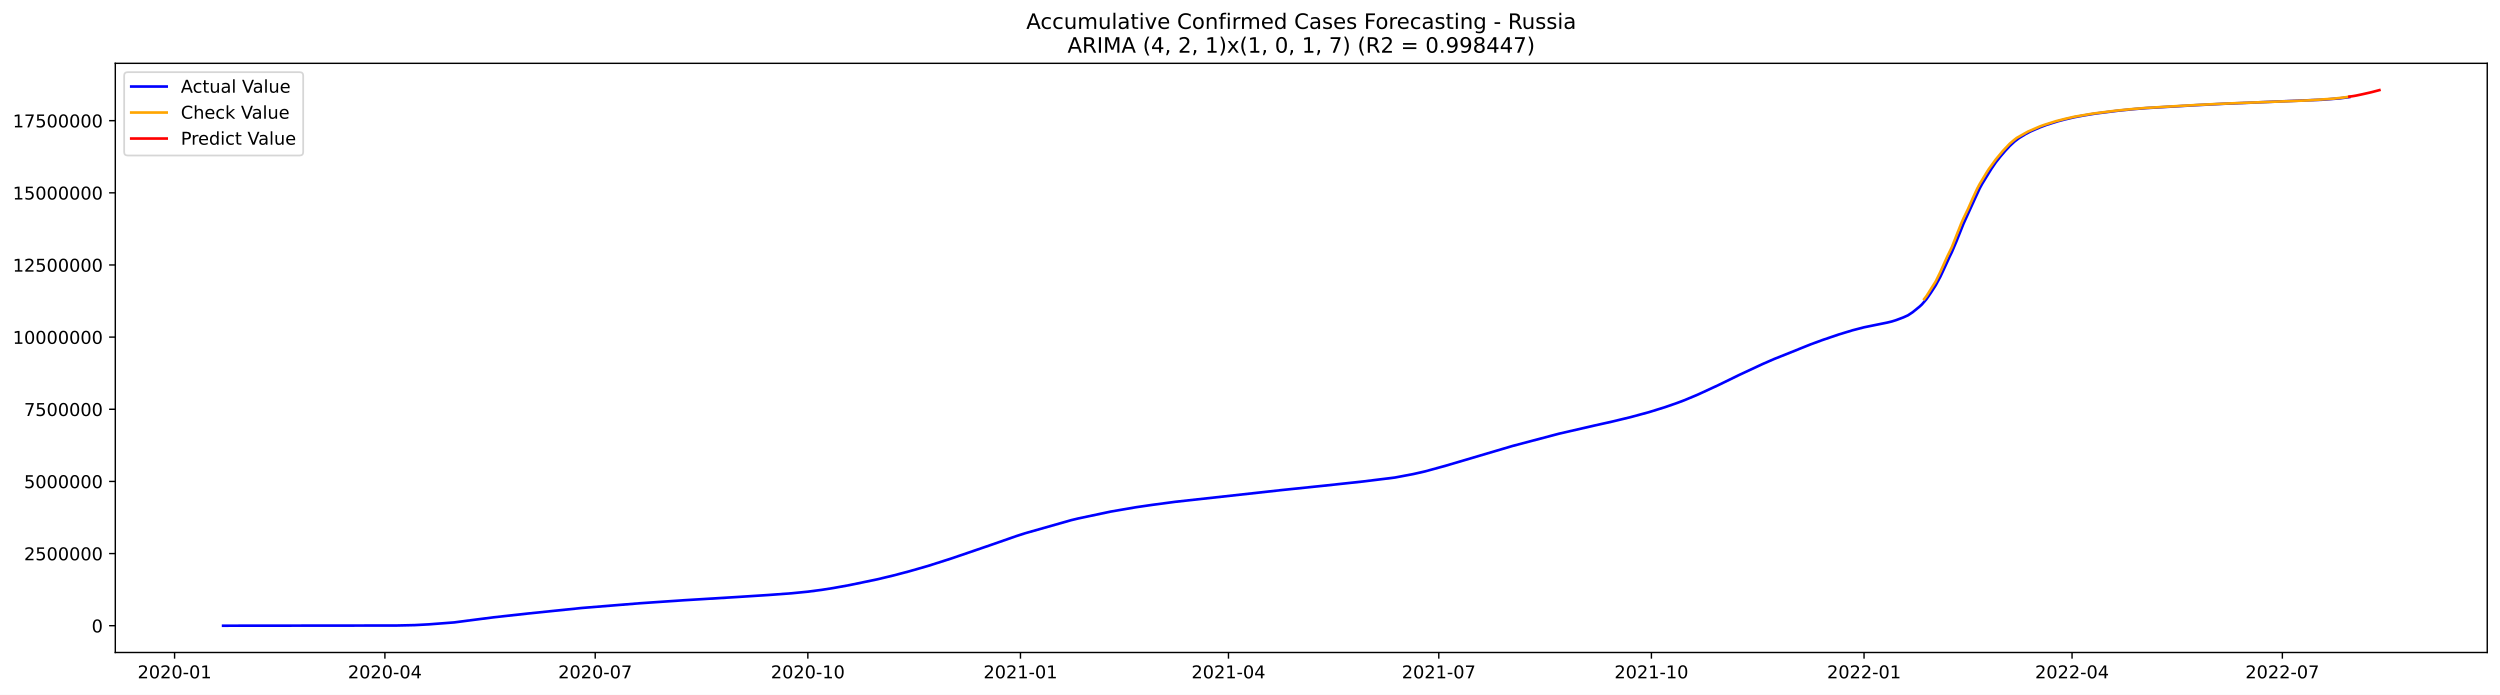
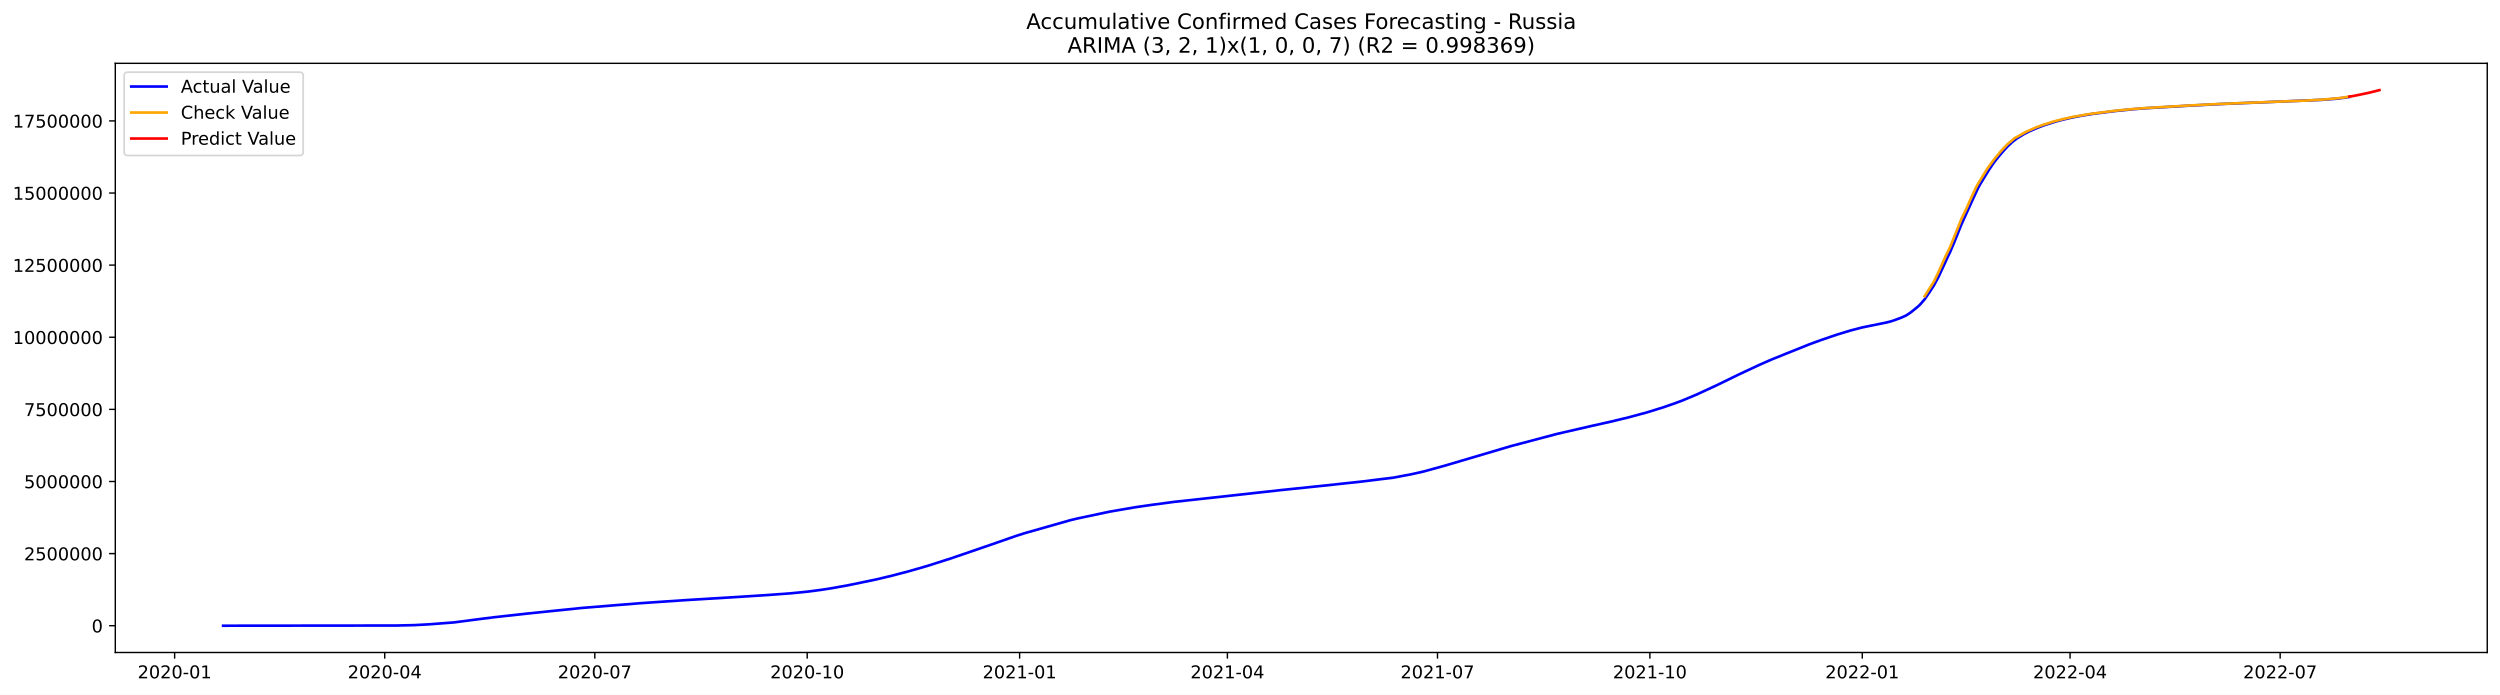
<svg xmlns="http://www.w3.org/2000/svg" xmlns:xlink="http://www.w3.org/1999/xlink" width="1411.5pt" height="392.274pt" viewBox="0 0 1411.5 392.274" version="1.1">
  <defs>
    <style type="text/css">*{stroke-linejoin: round; stroke-linecap: butt}</style>
  </defs>
  <g id="figure_1">
    <g id="patch_1">
      <path d="M 0 392.274  L 1411.5 392.274  L 1411.5 0  L 0 0  z " style="fill: #ffffff" />
    </g>
    <g id="axes_1">
      <g id="patch_2">
        <path d="M 65.1 368.396  L 1404.3 368.396  L 1404.3 35.755  L 65.1 35.755  z " style="fill: #ffffff" />
      </g>
      <g id="matplotlib.axis_1">
        <g id="xtick_1">
          <g id="line2d_1">
            <defs>
-               <path id="md9a8043c31" d="M 0 0  L 0 3.5  " style="stroke: #000000; stroke-width: 0.8" />
+               <path id="m7a2b86f171" d="M 0 0  L 0 3.5  " style="stroke: #000000; stroke-width: 0.8" />
            </defs>
            <g>
-               <use xlink:href="#md9a8043c31" x="98.57" y="368.396" style="stroke: #000000; stroke-width: 0.8" />
+               <use xlink:href="#m7a2b86f171" x="98.6" y="368.396" style="stroke: #000000; stroke-width: 0.8" />
            </g>
          </g>
          <g id="text_1">
-             <g transform="translate(77.67881 382.9939)scale(0.1 -0.1)">
+             <g transform="translate(77.70815 382.9939)scale(0.1 -0.1)">
              <defs>
                <path id="DejaVuSans-32" d="M 1228 531  L 3431 531  L 3431 0  L 469 0  L 469 531  Q 828 903 1448 1529  Q 2069 2156 2228 2338  Q 2531 2678 2651 2914  Q 2772 3150 2772 3378  Q 2772 3750 2511 3984  Q 2250 4219 1831 4219  Q 1534 4219 1204 4116  Q 875 4013 500 3803  L 500 4441  Q 881 4594 1212 4672  Q 1544 4750 1819 4750  Q 2544 4750 2975 4387  Q 3406 4025 3406 3419  Q 3406 3131 3298 2873  Q 3191 2616 2906 2266  Q 2828 2175 2409 1742  Q 1991 1309 1228 531  z " transform="scale(0.015625)" />
                <path id="DejaVuSans-30" d="M 2034 4250  Q 1547 4250 1301 3770  Q 1056 3291 1056 2328  Q 1056 1369 1301 889  Q 1547 409 2034 409  Q 2525 409 2770 889  Q 3016 1369 3016 2328  Q 3016 3291 2770 3770  Q 2525 4250 2034 4250  z M 2034 4750  Q 2819 4750 3233 4129  Q 3647 3509 3647 2328  Q 3647 1150 3233 529  Q 2819 -91 2034 -91  Q 1250 -91 836 529  Q 422 1150 422 2328  Q 422 3509 836 4129  Q 1250 4750 2034 4750  z " transform="scale(0.015625)" />
                <path id="DejaVuSans-2d" d="M 313 2009  L 1997 2009  L 1997 1497  L 313 1497  L 313 2009  z " transform="scale(0.015625)" />
                <path id="DejaVuSans-31" d="M 794 531  L 1825 531  L 1825 4091  L 703 3866  L 703 4441  L 1819 4666  L 2450 4666  L 2450 531  L 3481 531  L 3481 0  L 794 0  L 794 531  z " transform="scale(0.015625)" />
              </defs>
              <use xlink:href="#DejaVuSans-32" />
              <use xlink:href="#DejaVuSans-30" x="63.623" />
              <use xlink:href="#DejaVuSans-32" x="127.246" />
              <use xlink:href="#DejaVuSans-30" x="190.869" />
              <use xlink:href="#DejaVuSans-2d" x="254.492" />
              <use xlink:href="#DejaVuSans-30" x="290.576" />
              <use xlink:href="#DejaVuSans-31" x="354.199" />
            </g>
          </g>
        </g>
        <g id="xtick_2">
          <g id="line2d_2">
            <g>
-               <use xlink:href="#md9a8043c31" x="217.314" y="368.396" style="stroke: #000000; stroke-width: 0.8" />
+               <use xlink:href="#m7a2b86f171" x="217.217" y="368.396" style="stroke: #000000; stroke-width: 0.8" />
            </g>
          </g>
          <g id="text_2">
-             <g transform="translate(196.423 382.9939)scale(0.1 -0.1)">
+             <g transform="translate(196.3252 382.9939)scale(0.1 -0.1)">
              <defs>
                <path id="DejaVuSans-34" d="M 2419 4116  L 825 1625  L 2419 1625  L 2419 4116  z M 2253 4666  L 3047 4666  L 3047 1625  L 3713 1625  L 3713 1100  L 3047 1100  L 3047 0  L 2419 0  L 2419 1100  L 313 1100  L 313 1709  L 2253 4666  z " transform="scale(0.015625)" />
              </defs>
              <use xlink:href="#DejaVuSans-32" />
              <use xlink:href="#DejaVuSans-30" x="63.623" />
              <use xlink:href="#DejaVuSans-32" x="127.246" />
              <use xlink:href="#DejaVuSans-30" x="190.869" />
              <use xlink:href="#DejaVuSans-2d" x="254.492" />
              <use xlink:href="#DejaVuSans-30" x="290.576" />
              <use xlink:href="#DejaVuSans-34" x="354.199" />
            </g>
          </g>
        </g>
        <g id="xtick_3">
          <g id="line2d_3">
            <g>
-               <use xlink:href="#md9a8043c31" x="336.059" y="368.396" style="stroke: #000000; stroke-width: 0.8" />
+               <use xlink:href="#m7a2b86f171" x="335.834" y="368.396" style="stroke: #000000; stroke-width: 0.8" />
            </g>
          </g>
          <g id="text_3">
-             <g transform="translate(315.1673 382.9939)scale(0.1 -0.1)">
+             <g transform="translate(314.9423 382.9939)scale(0.1 -0.1)">
              <defs>
                <path id="DejaVuSans-37" d="M 525 4666  L 3525 4666  L 3525 4397  L 1831 0  L 1172 0  L 2766 4134  L 525 4134  L 525 4666  z " transform="scale(0.015625)" />
              </defs>
              <use xlink:href="#DejaVuSans-32" />
              <use xlink:href="#DejaVuSans-30" x="63.623" />
              <use xlink:href="#DejaVuSans-32" x="127.246" />
              <use xlink:href="#DejaVuSans-30" x="190.869" />
              <use xlink:href="#DejaVuSans-2d" x="254.492" />
              <use xlink:href="#DejaVuSans-30" x="290.576" />
              <use xlink:href="#DejaVuSans-37" x="354.199" />
            </g>
          </g>
        </g>
        <g id="xtick_4">
          <g id="line2d_4">
            <g>
-               <use xlink:href="#md9a8043c31" x="456.108" y="368.396" style="stroke: #000000; stroke-width: 0.8" />
+               <use xlink:href="#m7a2b86f171" x="455.754" y="368.396" style="stroke: #000000; stroke-width: 0.8" />
            </g>
          </g>
          <g id="text_4">
-             <g transform="translate(435.2164 382.9939)scale(0.1 -0.1)">
+             <g transform="translate(434.8629 382.9939)scale(0.1 -0.1)">
              <use xlink:href="#DejaVuSans-32" />
              <use xlink:href="#DejaVuSans-30" x="63.623" />
              <use xlink:href="#DejaVuSans-32" x="127.246" />
              <use xlink:href="#DejaVuSans-30" x="190.869" />
              <use xlink:href="#DejaVuSans-2d" x="254.492" />
              <use xlink:href="#DejaVuSans-31" x="290.576" />
              <use xlink:href="#DejaVuSans-30" x="354.199" />
            </g>
          </g>
        </g>
        <g id="xtick_5">
          <g id="line2d_5">
            <g>
-               <use xlink:href="#md9a8043c31" x="576.157" y="368.396" style="stroke: #000000; stroke-width: 0.8" />
+               <use xlink:href="#m7a2b86f171" x="575.675" y="368.396" style="stroke: #000000; stroke-width: 0.8" />
            </g>
          </g>
          <g id="text_5">
-             <g transform="translate(555.2655 382.9939)scale(0.1 -0.1)">
+             <g transform="translate(554.7835 382.9939)scale(0.1 -0.1)">
              <use xlink:href="#DejaVuSans-32" />
              <use xlink:href="#DejaVuSans-30" x="63.623" />
              <use xlink:href="#DejaVuSans-32" x="127.246" />
              <use xlink:href="#DejaVuSans-31" x="190.869" />
              <use xlink:href="#DejaVuSans-2d" x="254.492" />
              <use xlink:href="#DejaVuSans-30" x="290.576" />
              <use xlink:href="#DejaVuSans-31" x="354.199" />
            </g>
          </g>
        </g>
        <g id="xtick_6">
          <g id="line2d_6">
            <g>
-               <use xlink:href="#md9a8043c31" x="693.596" y="368.396" style="stroke: #000000; stroke-width: 0.8" />
+               <use xlink:href="#m7a2b86f171" x="692.988" y="368.396" style="stroke: #000000; stroke-width: 0.8" />
            </g>
          </g>
          <g id="text_6">
-             <g transform="translate(672.7048 382.9939)scale(0.1 -0.1)">
+             <g transform="translate(672.0971 382.9939)scale(0.1 -0.1)">
              <use xlink:href="#DejaVuSans-32" />
              <use xlink:href="#DejaVuSans-30" x="63.623" />
              <use xlink:href="#DejaVuSans-32" x="127.246" />
              <use xlink:href="#DejaVuSans-31" x="190.869" />
              <use xlink:href="#DejaVuSans-2d" x="254.492" />
              <use xlink:href="#DejaVuSans-30" x="290.576" />
              <use xlink:href="#DejaVuSans-34" x="354.199" />
            </g>
          </g>
        </g>
        <g id="xtick_7">
          <g id="line2d_7">
            <g>
-               <use xlink:href="#md9a8043c31" x="812.34" y="368.396" style="stroke: #000000; stroke-width: 0.8" />
+               <use xlink:href="#m7a2b86f171" x="811.606" y="368.396" style="stroke: #000000; stroke-width: 0.8" />
            </g>
          </g>
          <g id="text_7">
-             <g transform="translate(791.4491 382.9939)scale(0.1 -0.1)">
+             <g transform="translate(790.7142 382.9939)scale(0.1 -0.1)">
              <use xlink:href="#DejaVuSans-32" />
              <use xlink:href="#DejaVuSans-30" x="63.623" />
              <use xlink:href="#DejaVuSans-32" x="127.246" />
              <use xlink:href="#DejaVuSans-31" x="190.869" />
              <use xlink:href="#DejaVuSans-2d" x="254.492" />
              <use xlink:href="#DejaVuSans-30" x="290.576" />
              <use xlink:href="#DejaVuSans-37" x="354.199" />
            </g>
          </g>
        </g>
        <g id="xtick_8">
          <g id="line2d_8">
            <g>
-               <use xlink:href="#md9a8043c31" x="932.39" y="368.396" style="stroke: #000000; stroke-width: 0.8" />
+               <use xlink:href="#m7a2b86f171" x="931.526" y="368.396" style="stroke: #000000; stroke-width: 0.8" />
            </g>
          </g>
          <g id="text_8">
-             <g transform="translate(911.4982 382.9939)scale(0.1 -0.1)">
+             <g transform="translate(910.6348 382.9939)scale(0.1 -0.1)">
              <use xlink:href="#DejaVuSans-32" />
              <use xlink:href="#DejaVuSans-30" x="63.623" />
              <use xlink:href="#DejaVuSans-32" x="127.246" />
              <use xlink:href="#DejaVuSans-31" x="190.869" />
              <use xlink:href="#DejaVuSans-2d" x="254.492" />
              <use xlink:href="#DejaVuSans-31" x="290.576" />
              <use xlink:href="#DejaVuSans-30" x="354.199" />
            </g>
          </g>
        </g>
        <g id="xtick_9">
          <g id="line2d_9">
            <g>
-               <use xlink:href="#md9a8043c31" x="1052.439" y="368.396" style="stroke: #000000; stroke-width: 0.8" />
+               <use xlink:href="#m7a2b86f171" x="1051.447" y="368.396" style="stroke: #000000; stroke-width: 0.8" />
            </g>
          </g>
          <g id="text_9">
-             <g transform="translate(1031.547 382.9939)scale(0.1 -0.1)">
+             <g transform="translate(1030.555 382.9939)scale(0.1 -0.1)">
              <use xlink:href="#DejaVuSans-32" />
              <use xlink:href="#DejaVuSans-30" x="63.623" />
              <use xlink:href="#DejaVuSans-32" x="127.246" />
              <use xlink:href="#DejaVuSans-32" x="190.869" />
              <use xlink:href="#DejaVuSans-2d" x="254.492" />
              <use xlink:href="#DejaVuSans-30" x="290.576" />
              <use xlink:href="#DejaVuSans-31" x="354.199" />
            </g>
          </g>
        </g>
        <g id="xtick_10">
          <g id="line2d_10">
            <g>
-               <use xlink:href="#md9a8043c31" x="1169.878" y="368.396" style="stroke: #000000; stroke-width: 0.8" />
+               <use xlink:href="#m7a2b86f171" x="1168.76" y="368.396" style="stroke: #000000; stroke-width: 0.8" />
            </g>
          </g>
          <g id="text_10">
-             <g transform="translate(1148.987 382.9939)scale(0.1 -0.1)">
+             <g transform="translate(1147.869 382.9939)scale(0.1 -0.1)">
              <use xlink:href="#DejaVuSans-32" />
              <use xlink:href="#DejaVuSans-30" x="63.623" />
              <use xlink:href="#DejaVuSans-32" x="127.246" />
              <use xlink:href="#DejaVuSans-32" x="190.869" />
              <use xlink:href="#DejaVuSans-2d" x="254.492" />
              <use xlink:href="#DejaVuSans-30" x="290.576" />
              <use xlink:href="#DejaVuSans-34" x="354.199" />
            </g>
          </g>
        </g>
        <g id="xtick_11">
          <g id="line2d_11">
            <g>
-               <use xlink:href="#md9a8043c31" x="1288.622" y="368.396" style="stroke: #000000; stroke-width: 0.8" />
+               <use xlink:href="#m7a2b86f171" x="1287.377" y="368.396" style="stroke: #000000; stroke-width: 0.8" />
            </g>
          </g>
          <g id="text_11">
-             <g transform="translate(1267.731 382.9939)scale(0.1 -0.1)">
+             <g transform="translate(1266.486 382.9939)scale(0.1 -0.1)">
              <use xlink:href="#DejaVuSans-32" />
              <use xlink:href="#DejaVuSans-30" x="63.623" />
              <use xlink:href="#DejaVuSans-32" x="127.246" />
              <use xlink:href="#DejaVuSans-32" x="190.869" />
              <use xlink:href="#DejaVuSans-2d" x="254.492" />
              <use xlink:href="#DejaVuSans-30" x="290.576" />
              <use xlink:href="#DejaVuSans-37" x="354.199" />
            </g>
          </g>
        </g>
      </g>
      <g id="matplotlib.axis_2">
        <g id="ytick_1">
          <g id="line2d_12">
            <defs>
-               <path id="m7328757eec" d="M 0 0  L -3.5 0  " style="stroke: #000000; stroke-width: 0.8" />
+               <path id="mca13c5fed9" d="M 0 0  L -3.5 0  " style="stroke: #000000; stroke-width: 0.8" />
            </defs>
            <g>
-               <use xlink:href="#m7328757eec" x="65.1" y="353.276" style="stroke: #000000; stroke-width: 0.8" />
+               <use xlink:href="#mca13c5fed9" x="65.1" y="353.276" style="stroke: #000000; stroke-width: 0.8" />
            </g>
          </g>
          <g id="text_12">
            <g transform="translate(51.7375 357.0747)scale(0.1 -0.1)">
              <use xlink:href="#DejaVuSans-30" />
            </g>
          </g>
        </g>
        <g id="ytick_2">
          <g id="line2d_13">
            <g>
-               <use xlink:href="#m7328757eec" x="65.1" y="312.541" style="stroke: #000000; stroke-width: 0.8" />
+               <use xlink:href="#mca13c5fed9" x="65.1" y="312.558" style="stroke: #000000; stroke-width: 0.8" />
            </g>
          </g>
          <g id="text_13">
-             <g transform="translate(13.5625 316.3399)scale(0.1 -0.1)">
+             <g transform="translate(13.5625 316.3576)scale(0.1 -0.1)">
              <defs>
                <path id="DejaVuSans-35" d="M 691 4666  L 3169 4666  L 3169 4134  L 1269 4134  L 1269 2991  Q 1406 3038 1543 3061  Q 1681 3084 1819 3084  Q 2600 3084 3056 2656  Q 3513 2228 3513 1497  Q 3513 744 3044 326  Q 2575 -91 1722 -91  Q 1428 -91 1123 -41  Q 819 9 494 109  L 494 744  Q 775 591 1075 516  Q 1375 441 1709 441  Q 2250 441 2565 725  Q 2881 1009 2881 1497  Q 2881 1984 2565 2268  Q 2250 2553 1709 2553  Q 1456 2553 1204 2497  Q 953 2441 691 2322  L 691 4666  z " transform="scale(0.015625)" />
              </defs>
              <use xlink:href="#DejaVuSans-32" />
              <use xlink:href="#DejaVuSans-35" x="63.623" />
              <use xlink:href="#DejaVuSans-30" x="127.246" />
              <use xlink:href="#DejaVuSans-30" x="190.869" />
              <use xlink:href="#DejaVuSans-30" x="254.492" />
              <use xlink:href="#DejaVuSans-30" x="318.115" />
              <use xlink:href="#DejaVuSans-30" x="381.738" />
            </g>
          </g>
        </g>
        <g id="ytick_3">
          <g id="line2d_14">
            <g>
-               <use xlink:href="#m7328757eec" x="65.1" y="271.806" style="stroke: #000000; stroke-width: 0.8" />
+               <use xlink:href="#mca13c5fed9" x="65.1" y="271.841" style="stroke: #000000; stroke-width: 0.8" />
            </g>
          </g>
          <g id="text_14">
-             <g transform="translate(13.5625 275.605)scale(0.1 -0.1)">
+             <g transform="translate(13.5625 275.6406)scale(0.1 -0.1)">
              <use xlink:href="#DejaVuSans-35" />
              <use xlink:href="#DejaVuSans-30" x="63.623" />
              <use xlink:href="#DejaVuSans-30" x="127.246" />
              <use xlink:href="#DejaVuSans-30" x="190.869" />
              <use xlink:href="#DejaVuSans-30" x="254.492" />
              <use xlink:href="#DejaVuSans-30" x="318.115" />
              <use xlink:href="#DejaVuSans-30" x="381.738" />
            </g>
          </g>
        </g>
        <g id="ytick_4">
          <g id="line2d_15">
            <g>
-               <use xlink:href="#m7328757eec" x="65.1" y="231.071" style="stroke: #000000; stroke-width: 0.8" />
+               <use xlink:href="#mca13c5fed9" x="65.1" y="231.124" style="stroke: #000000; stroke-width: 0.8" />
            </g>
          </g>
          <g id="text_15">
-             <g transform="translate(13.5625 234.8702)scale(0.1 -0.1)">
+             <g transform="translate(13.5625 234.9235)scale(0.1 -0.1)">
              <use xlink:href="#DejaVuSans-37" />
              <use xlink:href="#DejaVuSans-35" x="63.623" />
              <use xlink:href="#DejaVuSans-30" x="127.246" />
              <use xlink:href="#DejaVuSans-30" x="190.869" />
              <use xlink:href="#DejaVuSans-30" x="254.492" />
              <use xlink:href="#DejaVuSans-30" x="318.115" />
              <use xlink:href="#DejaVuSans-30" x="381.738" />
            </g>
          </g>
        </g>
        <g id="ytick_5">
          <g id="line2d_16">
            <g>
-               <use xlink:href="#m7328757eec" x="65.1" y="190.336" style="stroke: #000000; stroke-width: 0.8" />
+               <use xlink:href="#mca13c5fed9" x="65.1" y="190.407" style="stroke: #000000; stroke-width: 0.8" />
            </g>
          </g>
          <g id="text_16">
-             <g transform="translate(7.2 194.1354)scale(0.1 -0.1)">
+             <g transform="translate(7.2 194.2064)scale(0.1 -0.1)">
              <use xlink:href="#DejaVuSans-31" />
              <use xlink:href="#DejaVuSans-30" x="63.623" />
              <use xlink:href="#DejaVuSans-30" x="127.246" />
              <use xlink:href="#DejaVuSans-30" x="190.869" />
              <use xlink:href="#DejaVuSans-30" x="254.492" />
              <use xlink:href="#DejaVuSans-30" x="318.115" />
              <use xlink:href="#DejaVuSans-30" x="381.738" />
              <use xlink:href="#DejaVuSans-30" x="445.361" />
            </g>
          </g>
        </g>
        <g id="ytick_6">
          <g id="line2d_17">
            <g>
-               <use xlink:href="#m7328757eec" x="65.1" y="149.601" style="stroke: #000000; stroke-width: 0.8" />
+               <use xlink:href="#mca13c5fed9" x="65.1" y="149.69" style="stroke: #000000; stroke-width: 0.8" />
            </g>
          </g>
          <g id="text_17">
-             <g transform="translate(7.2 153.4005)scale(0.1 -0.1)">
+             <g transform="translate(7.2 153.4893)scale(0.1 -0.1)">
              <use xlink:href="#DejaVuSans-31" />
              <use xlink:href="#DejaVuSans-32" x="63.623" />
              <use xlink:href="#DejaVuSans-35" x="127.246" />
              <use xlink:href="#DejaVuSans-30" x="190.869" />
              <use xlink:href="#DejaVuSans-30" x="254.492" />
              <use xlink:href="#DejaVuSans-30" x="318.115" />
              <use xlink:href="#DejaVuSans-30" x="381.738" />
              <use xlink:href="#DejaVuSans-30" x="445.361" />
            </g>
          </g>
        </g>
        <g id="ytick_7">
          <g id="line2d_18">
            <g>
-               <use xlink:href="#m7328757eec" x="65.1" y="108.866" style="stroke: #000000; stroke-width: 0.8" />
+               <use xlink:href="#mca13c5fed9" x="65.1" y="108.973" style="stroke: #000000; stroke-width: 0.8" />
            </g>
          </g>
          <g id="text_18">
-             <g transform="translate(7.2 112.6657)scale(0.1 -0.1)">
+             <g transform="translate(7.2 112.7722)scale(0.1 -0.1)">
              <use xlink:href="#DejaVuSans-31" />
              <use xlink:href="#DejaVuSans-35" x="63.623" />
              <use xlink:href="#DejaVuSans-30" x="127.246" />
              <use xlink:href="#DejaVuSans-30" x="190.869" />
              <use xlink:href="#DejaVuSans-30" x="254.492" />
              <use xlink:href="#DejaVuSans-30" x="318.115" />
              <use xlink:href="#DejaVuSans-30" x="381.738" />
              <use xlink:href="#DejaVuSans-30" x="445.361" />
            </g>
          </g>
        </g>
        <g id="ytick_8">
          <g id="line2d_19">
            <g>
-               <use xlink:href="#m7328757eec" x="65.1" y="68.132" style="stroke: #000000; stroke-width: 0.8" />
+               <use xlink:href="#mca13c5fed9" x="65.1" y="68.256" style="stroke: #000000; stroke-width: 0.8" />
            </g>
          </g>
          <g id="text_19">
-             <g transform="translate(7.2 71.93087)scale(0.1 -0.1)">
+             <g transform="translate(7.2 72.05516)scale(0.1 -0.1)">
              <use xlink:href="#DejaVuSans-31" />
              <use xlink:href="#DejaVuSans-37" x="63.623" />
              <use xlink:href="#DejaVuSans-35" x="127.246" />
              <use xlink:href="#DejaVuSans-30" x="190.869" />
              <use xlink:href="#DejaVuSans-30" x="254.492" />
              <use xlink:href="#DejaVuSans-30" x="318.115" />
              <use xlink:href="#DejaVuSans-30" x="381.738" />
              <use xlink:href="#DejaVuSans-30" x="445.361" />
            </g>
          </g>
        </g>
      </g>
      <g id="line2d_20">
-         <path d="M 125.973 353.276  L 223.839 353.172  L 234.278 352.932  L 242.107 352.508  L 256.461 351.411  L 265.595 350.215  L 278.644 348.539  L 298.217 346.38  L 328.229 343.285  L 360.851 340.628  L 385.644 338.928  L 415.656 337.105  L 433.925 335.932  L 446.974 334.962  L 456.108 334.055  L 463.937 333.034  L 470.461 332.01  L 479.596 330.355  L 495.254 327.103  L 504.388 324.921  L 513.523 322.515  L 523.962 319.517  L 537.01 315.358  L 553.974 309.561  L 559.193 307.773  L 573.547 302.764  L 578.767 301.074  L 604.864 293.665  L 608.779 292.724  L 627.047 288.85  L 641.401 286.382  L 650.535 285.05  L 663.584 283.313  L 723.609 276.694  L 747.096 274.265  L 769.279 271.877  L 787.548 269.623  L 797.987 267.647  L 804.511 266.168  L 816.255 262.939  L 854.097 251.756  L 880.194 244.864  L 899.768 240.361  L 910.207 238.031  L 920.646 235.51  L 931.085 232.682  L 940.219 229.836  L 946.743 227.568  L 950.658 226.105  L 958.487 222.836  L 970.231 217.416  L 981.975 211.684  L 995.024 205.598  L 1001.548 202.747  L 1022.426 194.372  L 1028.951 191.98  L 1038.085 188.871  L 1045.914 186.486  L 1052.439 184.796  L 1057.658 183.726  L 1065.487 182.139  L 1068.097 181.507  L 1070.707 180.683  L 1074.622 179.21  L 1077.231 178.036  L 1079.841 176.31  L 1083.756 173.142  L 1085.061 171.935  L 1087.67 168.914  L 1090.28 165.124  L 1092.89 161.088  L 1095.5 156.27  L 1098.11 150.683  L 1100.719 144.994  L 1102.024 142.32  L 1104.634 136.176  L 1108.549 126.4  L 1115.073 112.086  L 1117.683 106.459  L 1118.988 104.017  L 1124.207 95.512  L 1126.817 91.663  L 1129.427 88.374  L 1132.036 85.309  L 1134.646 82.478  L 1137.256 80.022  L 1139.866 78.012  L 1143.78 75.615  L 1146.39 74.245  L 1151.61 71.964  L 1155.524 70.477  L 1162.049 68.428  L 1165.963 67.408  L 1171.183 66.184  L 1176.402 65.21  L 1182.927 64.132  L 1195.976 62.481  L 1205.11 61.576  L 1211.634 61.033  L 1239.037 59.424  L 1256 58.563  L 1312.11 56.249  L 1321.244 55.509  L 1325.159 54.993  L 1326.464 54.796  L 1326.464 54.796  " clip-path="url(#p4a870db085)" style="fill: none; stroke: #0000ff; stroke-width: 1.5; stroke-linecap: square" />
+         <path d="M 125.973 353.276  L 223.734 353.172  L 234.162 352.932  L 241.983 352.508  L 256.321 351.412  L 265.446 350.216  L 278.48 348.541  L 298.033 346.383  L 328.013 343.289  L 360.6 340.633  L 385.366 338.934  L 415.346 337.112  L 433.595 335.939  L 446.63 334.969  L 455.754 334.063  L 463.575 333.043  L 470.093 332.02  L 479.217 330.365  L 494.859 327.115  L 503.983 324.934  L 513.108 322.529  L 523.536 319.531  L 536.57 315.374  L 553.516 309.58  L 558.73 307.793  L 573.068 302.786  L 578.282 301.097  L 604.352 293.691  L 608.262 292.75  L 626.511 288.878  L 640.849 286.411  L 649.974 285.08  L 663.008 283.344  L 722.969 276.728  L 746.431 274.3  L 768.591 271.913  L 786.839 269.66  L 797.267 267.685  L 803.785 266.206  L 815.516 262.978  L 853.317 251.801  L 879.387 244.911  L 898.939 240.41  L 909.367 238.082  L 919.795 235.562  L 930.223 232.735  L 939.347 229.889  L 945.864 227.623  L 949.775 226.161  L 957.596 222.893  L 969.327 217.475  L 981.059 211.746  L 994.093 205.663  L 1000.611 202.812  L 1021.467 194.441  L 1027.984 192.05  L 1037.108 188.942  L 1044.929 186.559  L 1051.447 184.869  L 1056.661 183.8  L 1064.482 182.213  L 1067.089 181.582  L 1069.696 180.758  L 1073.606 179.286  L 1076.213 178.112  L 1078.82 176.387  L 1082.73 173.221  L 1084.034 172.014  L 1086.641 168.995  L 1089.248 165.206  L 1091.855 161.171  L 1094.462 156.356  L 1097.069 150.771  L 1099.676 145.084  L 1100.979 142.412  L 1103.586 136.27  L 1107.497 126.498  L 1114.014 112.191  L 1116.621 106.566  L 1117.924 104.126  L 1123.138 95.624  L 1125.745 91.777  L 1128.352 88.489  L 1130.959 85.425  L 1133.566 82.596  L 1136.173 80.141  L 1138.78 78.132  L 1142.691 75.736  L 1145.298 74.367  L 1150.512 72.086  L 1154.422 70.601  L 1160.939 68.552  L 1164.85 67.532  L 1170.064 66.309  L 1175.278 65.336  L 1181.795 64.258  L 1194.83 62.607  L 1203.954 61.703  L 1210.472 61.161  L 1237.845 59.552  L 1254.79 58.691  L 1310.84 56.379  L 1319.965 55.639  L 1323.875 55.123  L 1326.482 54.725  L 1326.482 54.725  " clip-path="url(#p419ece9446)" style="fill: none; stroke: #0000ff; stroke-width: 1.5; stroke-linecap: square" />
      </g>
      <g id="line2d_21">
-         <path d="M 1086.366 168.875  L 1087.67 167.186  L 1092.89 158.93  L 1095.5 153.595  L 1099.414 144.864  L 1102.024 139.529  L 1107.244 126.31  L 1108.549 123.363  L 1111.158 117.964  L 1113.768 112.063  L 1116.378 106.424  L 1117.683 103.976  L 1121.597 97.482  L 1122.902 95.432  L 1126.817 90.03  L 1130.732 85.305  L 1134.646 81.16  L 1137.256 78.946  L 1138.561 77.911  L 1143.78 74.958  L 1145.085 74.239  L 1151.61 71.424  L 1154.219 70.484  L 1160.744 68.423  L 1165.963 67.093  L 1171.183 65.907  L 1181.622 64.129  L 1194.671 62.482  L 1202.5 61.704  L 1210.329 61.029  L 1224.683 60.163  L 1241.647 59.199  L 1257.305 58.452  L 1274.269 57.791  L 1291.232 57.157  L 1302.976 56.691  L 1317.33 55.72  L 1323.854 54.979  L 1326.464 54.584  L 1326.464 54.584  " clip-path="url(#p4a870db085)" style="fill: none; stroke: #ffa500; stroke-width: 1.5; stroke-linecap: square" />
+         <path d="M 1086.641 167.276  L 1091.855 159.034  L 1094.462 153.677  L 1098.372 144.915  L 1100.979 139.595  L 1107.497 123.455  L 1110.104 118.079  L 1112.711 112.168  L 1115.317 106.544  L 1116.621 104.072  L 1121.835 95.543  L 1125.745 90.161  L 1129.656 85.42  L 1133.566 81.293  L 1137.477 78.006  L 1143.994 74.381  L 1149.208 72.059  L 1153.119 70.6  L 1159.636 68.544  L 1164.85 67.213  L 1170.064 66.032  L 1180.492 64.255  L 1194.83 62.464  L 1203.954 61.578  L 1210.472 61.068  L 1222.203 60.378  L 1235.238 59.609  L 1249.576 58.87  L 1263.915 58.254  L 1303.019 56.741  L 1313.447 56.075  L 1321.268 55.332  L 1326.482 54.532  L 1326.482 54.532  " clip-path="url(#p419ece9446)" style="fill: none; stroke: #ffa500; stroke-width: 1.5; stroke-linecap: square" />
      </g>
      <g id="line2d_22">
-         <path d="M 1326.464 54.584  L 1327.769 54.38  L 1329.074 54.18  L 1330.378 53.939  L 1331.683 53.666  L 1332.988 53.392  L 1334.293 53.108  L 1335.598 52.811  L 1336.903 52.519  L 1338.208 52.228  L 1339.513 51.909  L 1340.818 51.567  L 1342.122 51.226  L 1343.427 50.876  " clip-path="url(#p4a870db085)" style="fill: none; stroke: #ff0000; stroke-width: 1.5; stroke-linecap: square" />
+         <path d="M 1326.482 54.532  L 1327.785 54.341  L 1329.089 54.113  L 1330.392 53.854  L 1331.696 53.594  L 1332.999 53.322  L 1334.303 53.046  L 1335.606 52.774  L 1336.91 52.501  L 1338.213 52.201  L 1339.517 51.877  L 1340.82 51.551  L 1342.124 51.215  L 1343.427 50.876  " clip-path="url(#p419ece9446)" style="fill: none; stroke: #ff0000; stroke-width: 1.5; stroke-linecap: square" />
      </g>
      <g id="patch_3">
        <path d="M 65.1 368.396  L 65.1 35.755  " style="fill: none; stroke: #000000; stroke-width: 0.8; stroke-linejoin: miter; stroke-linecap: square" />
      </g>
      <g id="patch_4">
        <path d="M 1404.3 368.396  L 1404.3 35.755  " style="fill: none; stroke: #000000; stroke-width: 0.8; stroke-linejoin: miter; stroke-linecap: square" />
      </g>
      <g id="patch_5">
        <path d="M 65.1 368.396  L 1404.3 368.396  " style="fill: none; stroke: #000000; stroke-width: 0.8; stroke-linejoin: miter; stroke-linecap: square" />
      </g>
      <g id="patch_6">
        <path d="M 65.1 35.755  L 1404.3 35.755  " style="fill: none; stroke: #000000; stroke-width: 0.8; stroke-linejoin: miter; stroke-linecap: square" />
      </g>
      <g id="text_20">
        <g transform="translate(579.4322 16.31812)scale(0.12 -0.12)">
          <defs>
            <path id="DejaVuSans-41" d="M 2188 4044  L 1331 1722  L 3047 1722  L 2188 4044  z M 1831 4666  L 2547 4666  L 4325 0  L 3669 0  L 3244 1197  L 1141 1197  L 716 0  L 50 0  L 1831 4666  z " transform="scale(0.015625)" />
            <path id="DejaVuSans-63" d="M 3122 3366  L 3122 2828  Q 2878 2963 2633 3030  Q 2388 3097 2138 3097  Q 1578 3097 1268 2742  Q 959 2388 959 1747  Q 959 1106 1268 751  Q 1578 397 2138 397  Q 2388 397 2633 464  Q 2878 531 3122 666  L 3122 134  Q 2881 22 2623 -34  Q 2366 -91 2075 -91  Q 1284 -91 818 406  Q 353 903 353 1747  Q 353 2603 823 3093  Q 1294 3584 2113 3584  Q 2378 3584 2631 3529  Q 2884 3475 3122 3366  z " transform="scale(0.015625)" />
            <path id="DejaVuSans-75" d="M 544 1381  L 544 3500  L 1119 3500  L 1119 1403  Q 1119 906 1312 657  Q 1506 409 1894 409  Q 2359 409 2629 706  Q 2900 1003 2900 1516  L 2900 3500  L 3475 3500  L 3475 0  L 2900 0  L 2900 538  Q 2691 219 2414 64  Q 2138 -91 1772 -91  Q 1169 -91 856 284  Q 544 659 544 1381  z M 1991 3584  L 1991 3584  z " transform="scale(0.015625)" />
            <path id="DejaVuSans-6d" d="M 3328 2828  Q 3544 3216 3844 3400  Q 4144 3584 4550 3584  Q 5097 3584 5394 3201  Q 5691 2819 5691 2113  L 5691 0  L 5113 0  L 5113 2094  Q 5113 2597 4934 2840  Q 4756 3084 4391 3084  Q 3944 3084 3684 2787  Q 3425 2491 3425 1978  L 3425 0  L 2847 0  L 2847 2094  Q 2847 2600 2669 2842  Q 2491 3084 2119 3084  Q 1678 3084 1418 2786  Q 1159 2488 1159 1978  L 1159 0  L 581 0  L 581 3500  L 1159 3500  L 1159 2956  Q 1356 3278 1631 3431  Q 1906 3584 2284 3584  Q 2666 3584 2933 3390  Q 3200 3197 3328 2828  z " transform="scale(0.015625)" />
            <path id="DejaVuSans-6c" d="M 603 4863  L 1178 4863  L 1178 0  L 603 0  L 603 4863  z " transform="scale(0.015625)" />
            <path id="DejaVuSans-61" d="M 2194 1759  Q 1497 1759 1228 1600  Q 959 1441 959 1056  Q 959 750 1161 570  Q 1363 391 1709 391  Q 2188 391 2477 730  Q 2766 1069 2766 1631  L 2766 1759  L 2194 1759  z M 3341 1997  L 3341 0  L 2766 0  L 2766 531  Q 2569 213 2275 61  Q 1981 -91 1556 -91  Q 1019 -91 701 211  Q 384 513 384 1019  Q 384 1609 779 1909  Q 1175 2209 1959 2209  L 2766 2209  L 2766 2266  Q 2766 2663 2505 2880  Q 2244 3097 1772 3097  Q 1472 3097 1187 3025  Q 903 2953 641 2809  L 641 3341  Q 956 3463 1253 3523  Q 1550 3584 1831 3584  Q 2591 3584 2966 3190  Q 3341 2797 3341 1997  z " transform="scale(0.015625)" />
            <path id="DejaVuSans-74" d="M 1172 4494  L 1172 3500  L 2356 3500  L 2356 3053  L 1172 3053  L 1172 1153  Q 1172 725 1289 603  Q 1406 481 1766 481  L 2356 481  L 2356 0  L 1766 0  Q 1100 0 847 248  Q 594 497 594 1153  L 594 3053  L 172 3053  L 172 3500  L 594 3500  L 594 4494  L 1172 4494  z " transform="scale(0.015625)" />
            <path id="DejaVuSans-69" d="M 603 3500  L 1178 3500  L 1178 0  L 603 0  L 603 3500  z M 603 4863  L 1178 4863  L 1178 4134  L 603 4134  L 603 4863  z " transform="scale(0.015625)" />
            <path id="DejaVuSans-76" d="M 191 3500  L 800 3500  L 1894 563  L 2988 3500  L 3597 3500  L 2284 0  L 1503 0  L 191 3500  z " transform="scale(0.015625)" />
            <path id="DejaVuSans-65" d="M 3597 1894  L 3597 1613  L 953 1613  Q 991 1019 1311 708  Q 1631 397 2203 397  Q 2534 397 2845 478  Q 3156 559 3463 722  L 3463 178  Q 3153 47 2828 -22  Q 2503 -91 2169 -91  Q 1331 -91 842 396  Q 353 884 353 1716  Q 353 2575 817 3079  Q 1281 3584 2069 3584  Q 2775 3584 3186 3129  Q 3597 2675 3597 1894  z M 3022 2063  Q 3016 2534 2758 2815  Q 2500 3097 2075 3097  Q 1594 3097 1305 2825  Q 1016 2553 972 2059  L 3022 2063  z " transform="scale(0.015625)" />
            <path id="DejaVuSans-20" transform="scale(0.015625)" />
            <path id="DejaVuSans-43" d="M 4122 4306  L 4122 3641  Q 3803 3938 3442 4084  Q 3081 4231 2675 4231  Q 1875 4231 1450 3742  Q 1025 3253 1025 2328  Q 1025 1406 1450 917  Q 1875 428 2675 428  Q 3081 428 3442 575  Q 3803 722 4122 1019  L 4122 359  Q 3791 134 3420 21  Q 3050 -91 2638 -91  Q 1578 -91 968 557  Q 359 1206 359 2328  Q 359 3453 968 4101  Q 1578 4750 2638 4750  Q 3056 4750 3426 4639  Q 3797 4528 4122 4306  z " transform="scale(0.015625)" />
            <path id="DejaVuSans-6f" d="M 1959 3097  Q 1497 3097 1228 2736  Q 959 2375 959 1747  Q 959 1119 1226 758  Q 1494 397 1959 397  Q 2419 397 2687 759  Q 2956 1122 2956 1747  Q 2956 2369 2687 2733  Q 2419 3097 1959 3097  z M 1959 3584  Q 2709 3584 3137 3096  Q 3566 2609 3566 1747  Q 3566 888 3137 398  Q 2709 -91 1959 -91  Q 1206 -91 779 398  Q 353 888 353 1747  Q 353 2609 779 3096  Q 1206 3584 1959 3584  z " transform="scale(0.015625)" />
            <path id="DejaVuSans-6e" d="M 3513 2113  L 3513 0  L 2938 0  L 2938 2094  Q 2938 2591 2744 2837  Q 2550 3084 2163 3084  Q 1697 3084 1428 2787  Q 1159 2491 1159 1978  L 1159 0  L 581 0  L 581 3500  L 1159 3500  L 1159 2956  Q 1366 3272 1645 3428  Q 1925 3584 2291 3584  Q 2894 3584 3203 3211  Q 3513 2838 3513 2113  z " transform="scale(0.015625)" />
            <path id="DejaVuSans-66" d="M 2375 4863  L 2375 4384  L 1825 4384  Q 1516 4384 1395 4259  Q 1275 4134 1275 3809  L 1275 3500  L 2222 3500  L 2222 3053  L 1275 3053  L 1275 0  L 697 0  L 697 3053  L 147 3053  L 147 3500  L 697 3500  L 697 3744  Q 697 4328 969 4595  Q 1241 4863 1831 4863  L 2375 4863  z " transform="scale(0.015625)" />
            <path id="DejaVuSans-72" d="M 2631 2963  Q 2534 3019 2420 3045  Q 2306 3072 2169 3072  Q 1681 3072 1420 2755  Q 1159 2438 1159 1844  L 1159 0  L 581 0  L 581 3500  L 1159 3500  L 1159 2956  Q 1341 3275 1631 3429  Q 1922 3584 2338 3584  Q 2397 3584 2469 3576  Q 2541 3569 2628 3553  L 2631 2963  z " transform="scale(0.015625)" />
            <path id="DejaVuSans-64" d="M 2906 2969  L 2906 4863  L 3481 4863  L 3481 0  L 2906 0  L 2906 525  Q 2725 213 2448 61  Q 2172 -91 1784 -91  Q 1150 -91 751 415  Q 353 922 353 1747  Q 353 2572 751 3078  Q 1150 3584 1784 3584  Q 2172 3584 2448 3432  Q 2725 3281 2906 2969  z M 947 1747  Q 947 1113 1208 752  Q 1469 391 1925 391  Q 2381 391 2643 752  Q 2906 1113 2906 1747  Q 2906 2381 2643 2742  Q 2381 3103 1925 3103  Q 1469 3103 1208 2742  Q 947 2381 947 1747  z " transform="scale(0.015625)" />
            <path id="DejaVuSans-73" d="M 2834 3397  L 2834 2853  Q 2591 2978 2328 3040  Q 2066 3103 1784 3103  Q 1356 3103 1142 2972  Q 928 2841 928 2578  Q 928 2378 1081 2264  Q 1234 2150 1697 2047  L 1894 2003  Q 2506 1872 2764 1633  Q 3022 1394 3022 966  Q 3022 478 2636 193  Q 2250 -91 1575 -91  Q 1294 -91 989 -36  Q 684 19 347 128  L 347 722  Q 666 556 975 473  Q 1284 391 1588 391  Q 1994 391 2212 530  Q 2431 669 2431 922  Q 2431 1156 2273 1281  Q 2116 1406 1581 1522  L 1381 1569  Q 847 1681 609 1914  Q 372 2147 372 2553  Q 372 3047 722 3315  Q 1072 3584 1716 3584  Q 2034 3584 2315 3537  Q 2597 3491 2834 3397  z " transform="scale(0.015625)" />
            <path id="DejaVuSans-46" d="M 628 4666  L 3309 4666  L 3309 4134  L 1259 4134  L 1259 2759  L 3109 2759  L 3109 2228  L 1259 2228  L 1259 0  L 628 0  L 628 4666  z " transform="scale(0.015625)" />
            <path id="DejaVuSans-67" d="M 2906 1791  Q 2906 2416 2648 2759  Q 2391 3103 1925 3103  Q 1463 3103 1205 2759  Q 947 2416 947 1791  Q 947 1169 1205 825  Q 1463 481 1925 481  Q 2391 481 2648 825  Q 2906 1169 2906 1791  z M 3481 434  Q 3481 -459 3084 -895  Q 2688 -1331 1869 -1331  Q 1566 -1331 1297 -1286  Q 1028 -1241 775 -1147  L 775 -588  Q 1028 -725 1275 -790  Q 1522 -856 1778 -856  Q 2344 -856 2625 -561  Q 2906 -266 2906 331  L 2906 616  Q 2728 306 2450 153  Q 2172 0 1784 0  Q 1141 0 747 490  Q 353 981 353 1791  Q 353 2603 747 3093  Q 1141 3584 1784 3584  Q 2172 3584 2450 3431  Q 2728 3278 2906 2969  L 2906 3500  L 3481 3500  L 3481 434  z " transform="scale(0.015625)" />
            <path id="DejaVuSans-52" d="M 2841 2188  Q 3044 2119 3236 1894  Q 3428 1669 3622 1275  L 4263 0  L 3584 0  L 2988 1197  Q 2756 1666 2539 1819  Q 2322 1972 1947 1972  L 1259 1972  L 1259 0  L 628 0  L 628 4666  L 2053 4666  Q 2853 4666 3247 4331  Q 3641 3997 3641 3322  Q 3641 2881 3436 2590  Q 3231 2300 2841 2188  z M 1259 4147  L 1259 2491  L 2053 2491  Q 2509 2491 2742 2702  Q 2975 2913 2975 3322  Q 2975 3731 2742 3939  Q 2509 4147 2053 4147  L 1259 4147  z " transform="scale(0.015625)" />
          </defs>
          <use xlink:href="#DejaVuSans-41" />
          <use xlink:href="#DejaVuSans-63" x="66.658" />
          <use xlink:href="#DejaVuSans-63" x="121.639" />
          <use xlink:href="#DejaVuSans-75" x="176.619" />
          <use xlink:href="#DejaVuSans-6d" x="239.998" />
          <use xlink:href="#DejaVuSans-75" x="337.41" />
          <use xlink:href="#DejaVuSans-6c" x="400.789" />
          <use xlink:href="#DejaVuSans-61" x="428.572" />
          <use xlink:href="#DejaVuSans-74" x="489.852" />
          <use xlink:href="#DejaVuSans-69" x="529.061" />
          <use xlink:href="#DejaVuSans-76" x="556.844" />
          <use xlink:href="#DejaVuSans-65" x="616.023" />
          <use xlink:href="#DejaVuSans-20" x="677.547" />
          <use xlink:href="#DejaVuSans-43" x="709.334" />
          <use xlink:href="#DejaVuSans-6f" x="779.158" />
          <use xlink:href="#DejaVuSans-6e" x="840.34" />
          <use xlink:href="#DejaVuSans-66" x="903.719" />
          <use xlink:href="#DejaVuSans-69" x="938.924" />
          <use xlink:href="#DejaVuSans-72" x="966.707" />
          <use xlink:href="#DejaVuSans-6d" x="1006.07" />
          <use xlink:href="#DejaVuSans-65" x="1103.482" />
          <use xlink:href="#DejaVuSans-64" x="1165.006" />
          <use xlink:href="#DejaVuSans-20" x="1228.482" />
          <use xlink:href="#DejaVuSans-43" x="1260.27" />
          <use xlink:href="#DejaVuSans-61" x="1330.094" />
          <use xlink:href="#DejaVuSans-73" x="1391.373" />
          <use xlink:href="#DejaVuSans-65" x="1443.473" />
          <use xlink:href="#DejaVuSans-73" x="1504.996" />
          <use xlink:href="#DejaVuSans-20" x="1557.096" />
          <use xlink:href="#DejaVuSans-46" x="1588.883" />
          <use xlink:href="#DejaVuSans-6f" x="1642.777" />
          <use xlink:href="#DejaVuSans-72" x="1703.959" />
          <use xlink:href="#DejaVuSans-65" x="1742.822" />
          <use xlink:href="#DejaVuSans-63" x="1804.346" />
          <use xlink:href="#DejaVuSans-61" x="1859.326" />
          <use xlink:href="#DejaVuSans-73" x="1920.605" />
          <use xlink:href="#DejaVuSans-74" x="1972.705" />
          <use xlink:href="#DejaVuSans-69" x="2011.914" />
          <use xlink:href="#DejaVuSans-6e" x="2039.697" />
          <use xlink:href="#DejaVuSans-67" x="2103.076" />
          <use xlink:href="#DejaVuSans-20" x="2166.553" />
          <use xlink:href="#DejaVuSans-2d" x="2198.34" />
          <use xlink:href="#DejaVuSans-20" x="2234.424" />
          <use xlink:href="#DejaVuSans-52" x="2266.211" />
          <use xlink:href="#DejaVuSans-75" x="2331.193" />
          <use xlink:href="#DejaVuSans-73" x="2394.572" />
          <use xlink:href="#DejaVuSans-73" x="2446.672" />
          <use xlink:href="#DejaVuSans-69" x="2498.771" />
          <use xlink:href="#DejaVuSans-61" x="2526.555" />
        </g>
        <g transform="translate(602.7159 29.7555)scale(0.12 -0.12)">
          <defs>
            <path id="DejaVuSans-49" d="M 628 4666  L 1259 4666  L 1259 0  L 628 0  L 628 4666  z " transform="scale(0.015625)" />
            <path id="DejaVuSans-4d" d="M 628 4666  L 1569 4666  L 2759 1491  L 3956 4666  L 4897 4666  L 4897 0  L 4281 0  L 4281 4097  L 3078 897  L 2444 897  L 1241 4097  L 1241 0  L 628 0  L 628 4666  z " transform="scale(0.015625)" />
            <path id="DejaVuSans-28" d="M 1984 4856  Q 1566 4138 1362 3434  Q 1159 2731 1159 2009  Q 1159 1288 1364 580  Q 1569 -128 1984 -844  L 1484 -844  Q 1016 -109 783 600  Q 550 1309 550 2009  Q 550 2706 781 3412  Q 1013 4119 1484 4856  L 1984 4856  z " transform="scale(0.015625)" />
+             <path id="DejaVuSans-33" d="M 2597 2516  Q 3050 2419 3304 2112  Q 3559 1806 3559 1356  Q 3559 666 3084 287  Q 2609 -91 1734 -91  Q 1441 -91 1130 -33  Q 819 25 488 141  L 488 750  Q 750 597 1062 519  Q 1375 441 1716 441  Q 2309 441 2620 675  Q 2931 909 2931 1356  Q 2931 1769 2642 2001  Q 2353 2234 1838 2234  L 1294 2234  L 1294 2753  L 1863 2753  Q 2328 2753 2575 2939  Q 2822 3125 2822 3475  Q 2822 3834 2567 4026  Q 2313 4219 1838 4219  Q 1578 4219 1281 4162  Q 984 4106 628 3988  L 628 4550  Q 988 4650 1302 4700  Q 1616 4750 1894 4750  Q 2613 4750 3031 4423  Q 3450 4097 3450 3541  Q 3450 3153 3228 2886  Q 3006 2619 2597 2516  z " transform="scale(0.015625)" />
            <path id="DejaVuSans-2c" d="M 750 794  L 1409 794  L 1409 256  L 897 -744  L 494 -744  L 750 256  L 750 794  z " transform="scale(0.015625)" />
            <path id="DejaVuSans-29" d="M 513 4856  L 1013 4856  Q 1481 4119 1714 3412  Q 1947 2706 1947 2009  Q 1947 1309 1714 600  Q 1481 -109 1013 -844  L 513 -844  Q 928 -128 1133 580  Q 1338 1288 1338 2009  Q 1338 2731 1133 3434  Q 928 4138 513 4856  z " transform="scale(0.015625)" />
            <path id="DejaVuSans-78" d="M 3513 3500  L 2247 1797  L 3578 0  L 2900 0  L 1881 1375  L 863 0  L 184 0  L 1544 1831  L 300 3500  L 978 3500  L 1906 2253  L 2834 3500  L 3513 3500  z " transform="scale(0.015625)" />
            <path id="DejaVuSans-3d" d="M 678 2906  L 4684 2906  L 4684 2381  L 678 2381  L 678 2906  z M 678 1631  L 4684 1631  L 4684 1100  L 678 1100  L 678 1631  z " transform="scale(0.015625)" />
            <path id="DejaVuSans-2e" d="M 684 794  L 1344 794  L 1344 0  L 684 0  L 684 794  z " transform="scale(0.015625)" />
            <path id="DejaVuSans-39" d="M 703 97  L 703 672  Q 941 559 1184 500  Q 1428 441 1663 441  Q 2288 441 2617 861  Q 2947 1281 2994 2138  Q 2813 1869 2534 1725  Q 2256 1581 1919 1581  Q 1219 1581 811 2004  Q 403 2428 403 3163  Q 403 3881 828 4315  Q 1253 4750 1959 4750  Q 2769 4750 3195 4129  Q 3622 3509 3622 2328  Q 3622 1225 3098 567  Q 2575 -91 1691 -91  Q 1453 -91 1209 -44  Q 966 3 703 97  z M 1959 2075  Q 2384 2075 2632 2365  Q 2881 2656 2881 3163  Q 2881 3666 2632 3958  Q 2384 4250 1959 4250  Q 1534 4250 1286 3958  Q 1038 3666 1038 3163  Q 1038 2656 1286 2365  Q 1534 2075 1959 2075  z " transform="scale(0.015625)" />
            <path id="DejaVuSans-38" d="M 2034 2216  Q 1584 2216 1326 1975  Q 1069 1734 1069 1313  Q 1069 891 1326 650  Q 1584 409 2034 409  Q 2484 409 2743 651  Q 3003 894 3003 1313  Q 3003 1734 2745 1975  Q 2488 2216 2034 2216  z M 1403 2484  Q 997 2584 770 2862  Q 544 3141 544 3541  Q 544 4100 942 4425  Q 1341 4750 2034 4750  Q 2731 4750 3128 4425  Q 3525 4100 3525 3541  Q 3525 3141 3298 2862  Q 3072 2584 2669 2484  Q 3125 2378 3379 2068  Q 3634 1759 3634 1313  Q 3634 634 3220 271  Q 2806 -91 2034 -91  Q 1263 -91 848 271  Q 434 634 434 1313  Q 434 1759 690 2068  Q 947 2378 1403 2484  z M 1172 3481  Q 1172 3119 1398 2916  Q 1625 2713 2034 2713  Q 2441 2713 2670 2916  Q 2900 3119 2900 3481  Q 2900 3844 2670 4047  Q 2441 4250 2034 4250  Q 1625 4250 1398 4047  Q 1172 3844 1172 3481  z " transform="scale(0.015625)" />
+             <path id="DejaVuSans-36" d="M 2113 2584  Q 1688 2584 1439 2293  Q 1191 2003 1191 1497  Q 1191 994 1439 701  Q 1688 409 2113 409  Q 2538 409 2786 701  Q 3034 994 3034 1497  Q 3034 2003 2786 2293  Q 2538 2584 2113 2584  z M 3366 4563  L 3366 3988  Q 3128 4100 2886 4159  Q 2644 4219 2406 4219  Q 1781 4219 1451 3797  Q 1122 3375 1075 2522  Q 1259 2794 1537 2939  Q 1816 3084 2150 3084  Q 2853 3084 3261 2657  Q 3669 2231 3669 1497  Q 3669 778 3244 343  Q 2819 -91 2113 -91  Q 1303 -91 875 529  Q 447 1150 447 2328  Q 447 3434 972 4092  Q 1497 4750 2381 4750  Q 2619 4750 2861 4703  Q 3103 4656 3366 4563  z " transform="scale(0.015625)" />
          </defs>
          <use xlink:href="#DejaVuSans-41" />
          <use xlink:href="#DejaVuSans-52" x="68.408" />
          <use xlink:href="#DejaVuSans-49" x="137.891" />
          <use xlink:href="#DejaVuSans-4d" x="167.383" />
          <use xlink:href="#DejaVuSans-41" x="253.662" />
          <use xlink:href="#DejaVuSans-20" x="322.07" />
          <use xlink:href="#DejaVuSans-28" x="353.857" />
-           <use xlink:href="#DejaVuSans-34" x="392.871" />
+           <use xlink:href="#DejaVuSans-33" x="392.871" />
          <use xlink:href="#DejaVuSans-2c" x="456.494" />
          <use xlink:href="#DejaVuSans-20" x="488.281" />
          <use xlink:href="#DejaVuSans-32" x="520.068" />
          <use xlink:href="#DejaVuSans-2c" x="583.691" />
          <use xlink:href="#DejaVuSans-20" x="615.479" />
          <use xlink:href="#DejaVuSans-31" x="647.266" />
          <use xlink:href="#DejaVuSans-29" x="710.889" />
          <use xlink:href="#DejaVuSans-78" x="749.902" />
          <use xlink:href="#DejaVuSans-28" x="809.082" />
          <use xlink:href="#DejaVuSans-31" x="848.096" />
          <use xlink:href="#DejaVuSans-2c" x="911.719" />
          <use xlink:href="#DejaVuSans-20" x="943.506" />
          <use xlink:href="#DejaVuSans-30" x="975.293" />
          <use xlink:href="#DejaVuSans-2c" x="1038.916" />
          <use xlink:href="#DejaVuSans-20" x="1070.703" />
-           <use xlink:href="#DejaVuSans-31" x="1102.49" />
+           <use xlink:href="#DejaVuSans-30" x="1102.49" />
          <use xlink:href="#DejaVuSans-2c" x="1166.113" />
          <use xlink:href="#DejaVuSans-20" x="1197.9" />
          <use xlink:href="#DejaVuSans-37" x="1229.688" />
          <use xlink:href="#DejaVuSans-29" x="1293.311" />
          <use xlink:href="#DejaVuSans-20" x="1332.324" />
          <use xlink:href="#DejaVuSans-28" x="1364.111" />
          <use xlink:href="#DejaVuSans-52" x="1403.125" />
          <use xlink:href="#DejaVuSans-32" x="1472.607" />
          <use xlink:href="#DejaVuSans-20" x="1536.23" />
          <use xlink:href="#DejaVuSans-3d" x="1568.018" />
          <use xlink:href="#DejaVuSans-20" x="1651.807" />
          <use xlink:href="#DejaVuSans-30" x="1683.594" />
          <use xlink:href="#DejaVuSans-2e" x="1747.217" />
          <use xlink:href="#DejaVuSans-39" x="1779.004" />
          <use xlink:href="#DejaVuSans-39" x="1842.627" />
          <use xlink:href="#DejaVuSans-38" x="1906.25" />
-           <use xlink:href="#DejaVuSans-34" x="1969.873" />
-           <use xlink:href="#DejaVuSans-34" x="2033.496" />
-           <use xlink:href="#DejaVuSans-37" x="2097.119" />
+           <use xlink:href="#DejaVuSans-33" x="1969.873" />
+           <use xlink:href="#DejaVuSans-36" x="2033.496" />
+           <use xlink:href="#DejaVuSans-39" x="2097.119" />
          <use xlink:href="#DejaVuSans-29" x="2160.742" />
        </g>
      </g>
      <g id="legend_1">
        <g id="patch_7">
          <path d="M 72.1 87.79  L 169.18 87.79  Q 171.18 87.79 171.18 85.79  L 171.18 42.755  Q 171.18 40.755 169.18 40.755  L 72.1 40.755  Q 70.1 40.755 70.1 42.755  L 70.1 85.79  Q 70.1 87.79 72.1 87.79  z " style="fill: #ffffff; opacity: 0.8; stroke: #cccccc; stroke-linejoin: miter" />
        </g>
        <g id="line2d_23">
          <path d="M 74.1 48.854  L 84.1 48.854  L 94.1 48.854  " style="fill: none; stroke: #0000ff; stroke-width: 1.5; stroke-linecap: square" />
        </g>
        <g id="text_21">
          <g transform="translate(102.1 52.35394)scale(0.1 -0.1)">
            <defs>
              <path id="DejaVuSans-56" d="M 1831 0  L 50 4666  L 709 4666  L 2188 738  L 3669 4666  L 4325 4666  L 2547 0  L 1831 0  z " transform="scale(0.015625)" />
            </defs>
            <use xlink:href="#DejaVuSans-41" />
            <use xlink:href="#DejaVuSans-63" x="66.658" />
            <use xlink:href="#DejaVuSans-74" x="121.639" />
            <use xlink:href="#DejaVuSans-75" x="160.848" />
            <use xlink:href="#DejaVuSans-61" x="224.227" />
            <use xlink:href="#DejaVuSans-6c" x="285.506" />
            <use xlink:href="#DejaVuSans-20" x="313.289" />
            <use xlink:href="#DejaVuSans-56" x="345.076" />
            <use xlink:href="#DejaVuSans-61" x="405.734" />
            <use xlink:href="#DejaVuSans-6c" x="467.014" />
            <use xlink:href="#DejaVuSans-75" x="494.797" />
            <use xlink:href="#DejaVuSans-65" x="558.176" />
          </g>
        </g>
        <g id="line2d_24">
          <path d="M 74.1 63.532  L 84.1 63.532  L 94.1 63.532  " style="fill: none; stroke: #ffa500; stroke-width: 1.5; stroke-linecap: square" />
        </g>
        <g id="text_22">
          <g transform="translate(102.1 67.03206)scale(0.1 -0.1)">
            <defs>
              <path id="DejaVuSans-68" d="M 3513 2113  L 3513 0  L 2938 0  L 2938 2094  Q 2938 2591 2744 2837  Q 2550 3084 2163 3084  Q 1697 3084 1428 2787  Q 1159 2491 1159 1978  L 1159 0  L 581 0  L 581 4863  L 1159 4863  L 1159 2956  Q 1366 3272 1645 3428  Q 1925 3584 2291 3584  Q 2894 3584 3203 3211  Q 3513 2838 3513 2113  z " transform="scale(0.015625)" />
              <path id="DejaVuSans-6b" d="M 581 4863  L 1159 4863  L 1159 1991  L 2875 3500  L 3609 3500  L 1753 1863  L 3688 0  L 2938 0  L 1159 1709  L 1159 0  L 581 0  L 581 4863  z " transform="scale(0.015625)" />
            </defs>
            <use xlink:href="#DejaVuSans-43" />
            <use xlink:href="#DejaVuSans-68" x="69.824" />
            <use xlink:href="#DejaVuSans-65" x="133.203" />
            <use xlink:href="#DejaVuSans-63" x="194.727" />
            <use xlink:href="#DejaVuSans-6b" x="249.707" />
            <use xlink:href="#DejaVuSans-20" x="307.617" />
            <use xlink:href="#DejaVuSans-56" x="339.404" />
            <use xlink:href="#DejaVuSans-61" x="400.062" />
            <use xlink:href="#DejaVuSans-6c" x="461.342" />
            <use xlink:href="#DejaVuSans-75" x="489.125" />
            <use xlink:href="#DejaVuSans-65" x="552.504" />
          </g>
        </g>
        <g id="line2d_25">
          <path d="M 74.1 78.21  L 84.1 78.21  L 94.1 78.21  " style="fill: none; stroke: #ff0000; stroke-width: 1.5; stroke-linecap: square" />
        </g>
        <g id="text_23">
          <g transform="translate(102.1 81.71019)scale(0.1 -0.1)">
            <defs>
              <path id="DejaVuSans-50" d="M 1259 4147  L 1259 2394  L 2053 2394  Q 2494 2394 2734 2622  Q 2975 2850 2975 3272  Q 2975 3691 2734 3919  Q 2494 4147 2053 4147  L 1259 4147  z M 628 4666  L 2053 4666  Q 2838 4666 3239 4311  Q 3641 3956 3641 3272  Q 3641 2581 3239 2228  Q 2838 1875 2053 1875  L 1259 1875  L 1259 0  L 628 0  L 628 4666  z " transform="scale(0.015625)" />
            </defs>
            <use xlink:href="#DejaVuSans-50" />
            <use xlink:href="#DejaVuSans-72" x="58.553" />
            <use xlink:href="#DejaVuSans-65" x="97.416" />
            <use xlink:href="#DejaVuSans-64" x="158.939" />
            <use xlink:href="#DejaVuSans-69" x="222.416" />
            <use xlink:href="#DejaVuSans-63" x="250.199" />
            <use xlink:href="#DejaVuSans-74" x="305.18" />
            <use xlink:href="#DejaVuSans-20" x="344.389" />
            <use xlink:href="#DejaVuSans-56" x="376.176" />
            <use xlink:href="#DejaVuSans-61" x="436.834" />
            <use xlink:href="#DejaVuSans-6c" x="498.113" />
            <use xlink:href="#DejaVuSans-75" x="525.896" />
            <use xlink:href="#DejaVuSans-65" x="589.275" />
          </g>
        </g>
      </g>
    </g>
  </g>
  <defs>
-     <clipPath id="p4a870db085">
+     <clipPath id="p419ece9446">
      <rect x="65.1" y="35.755" width="1339.2" height="332.64" />
    </clipPath>
  </defs>
</svg>
